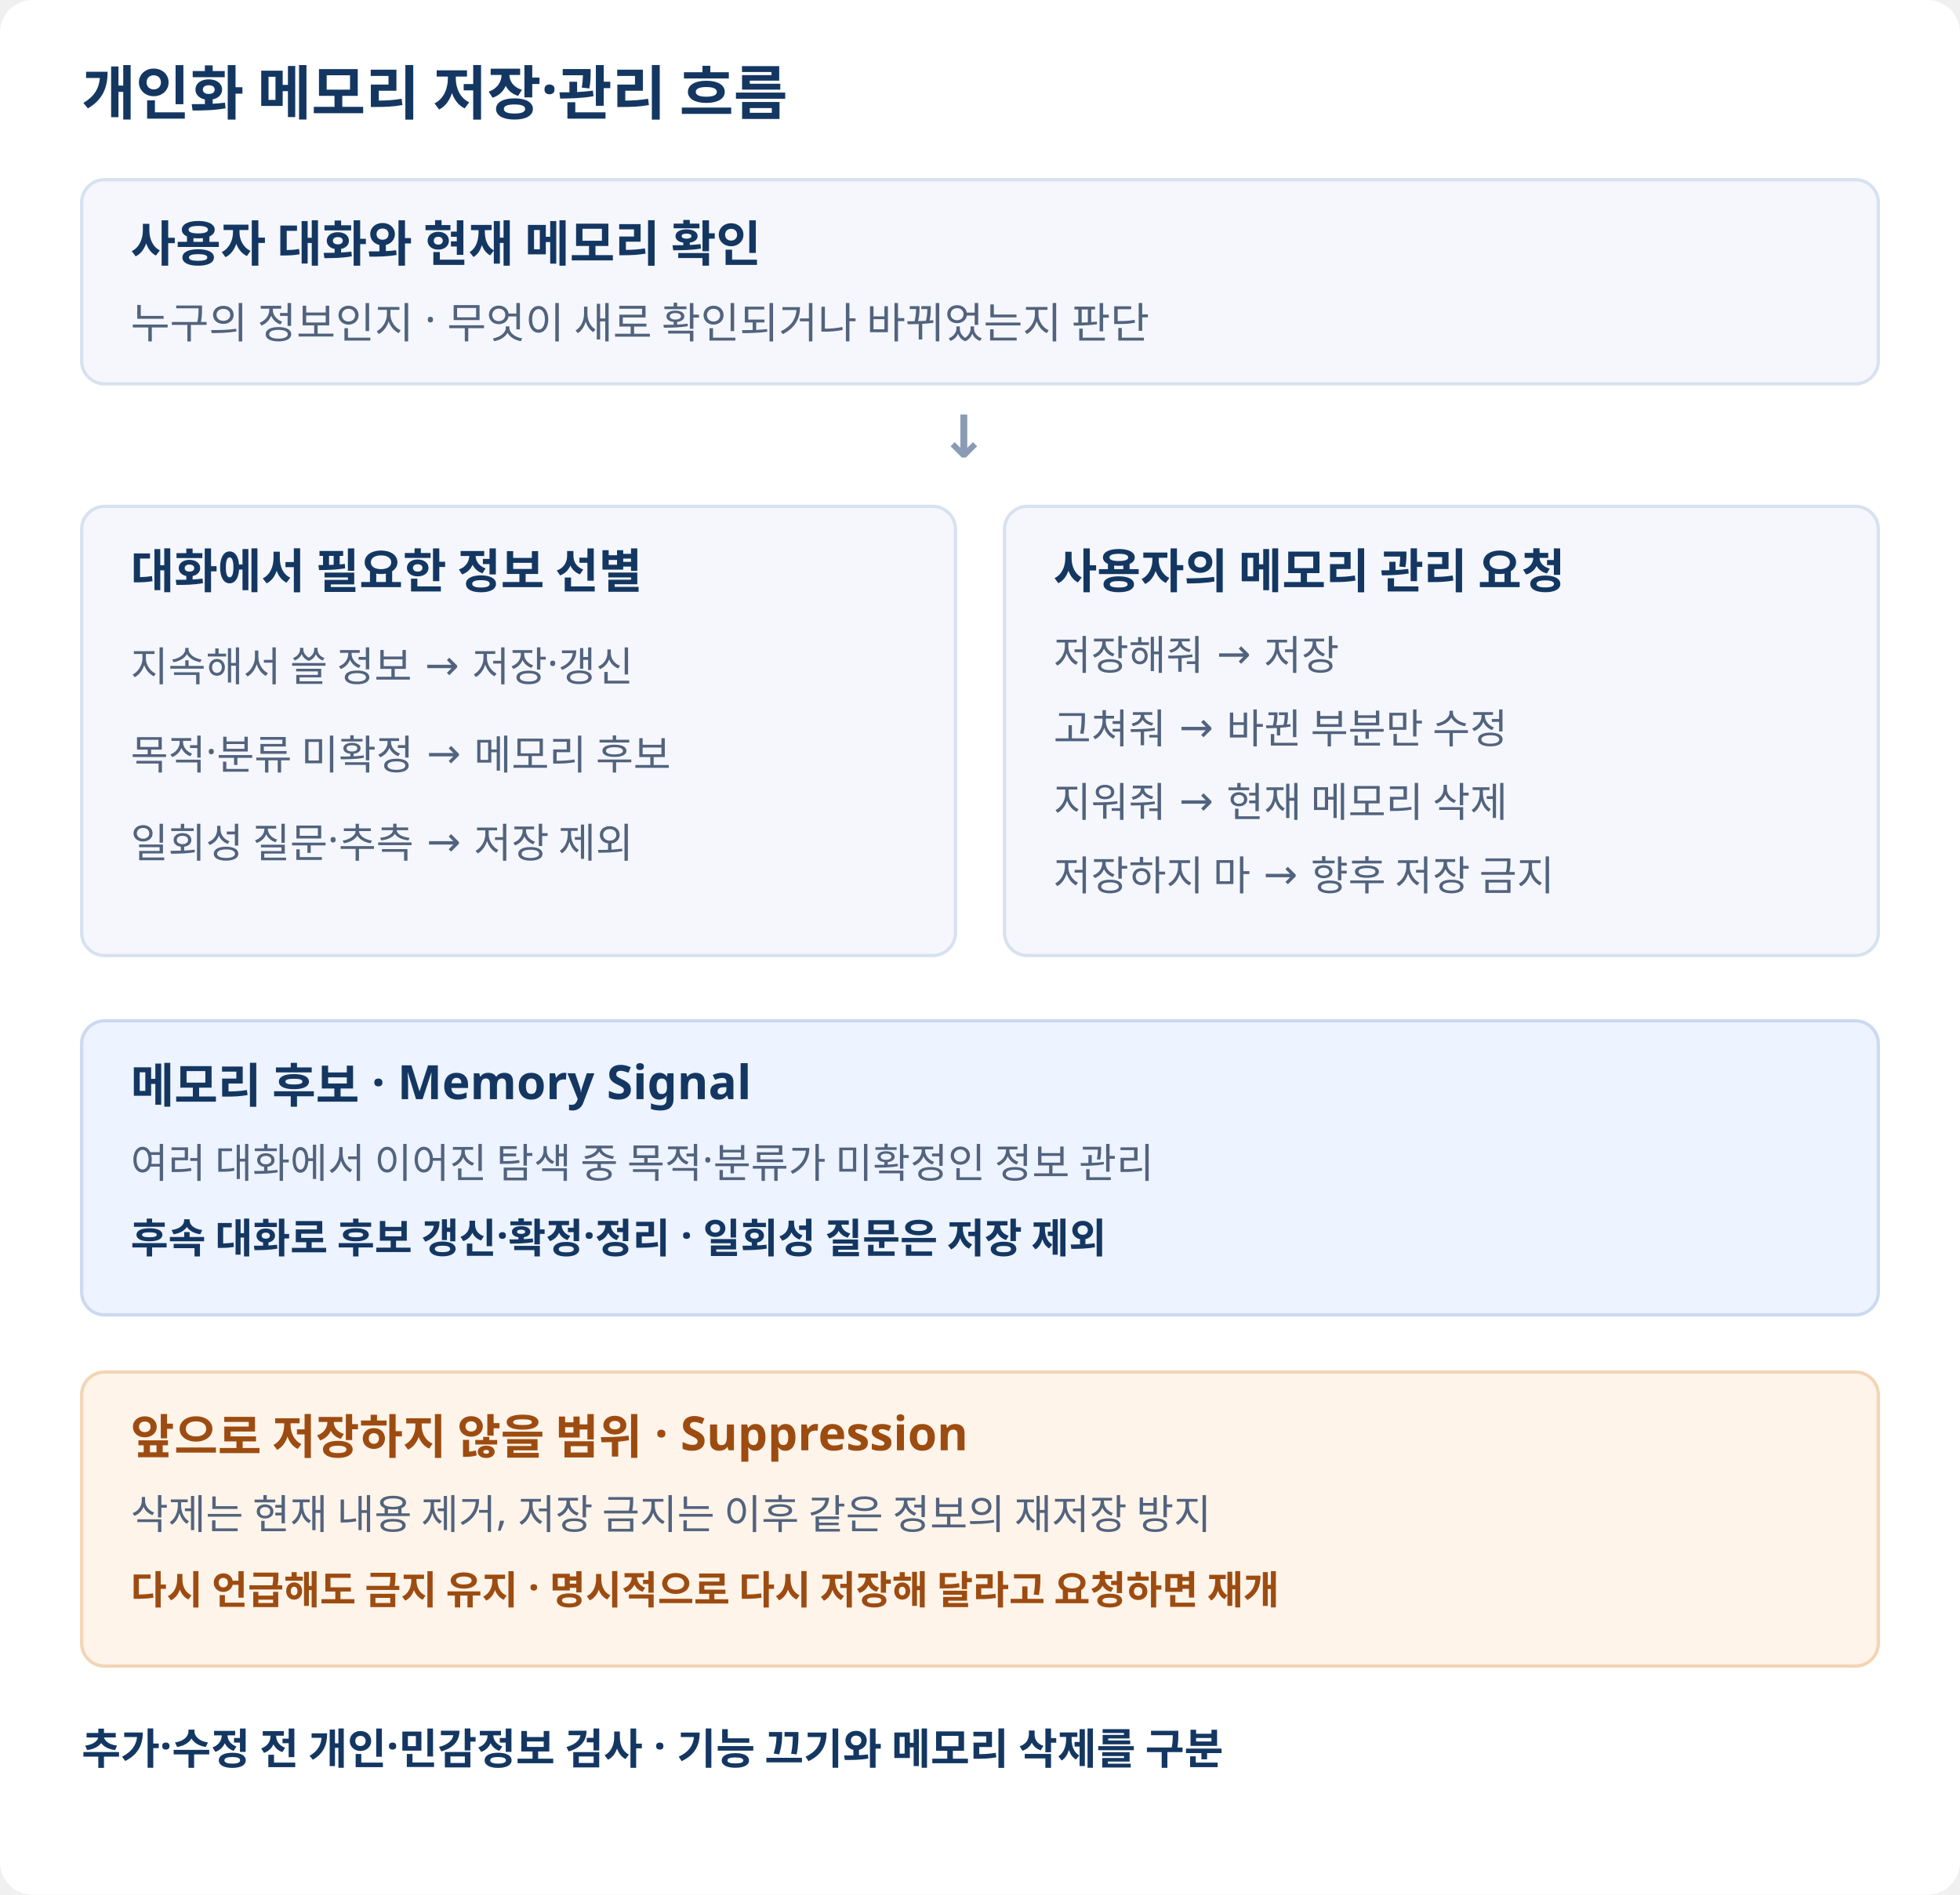
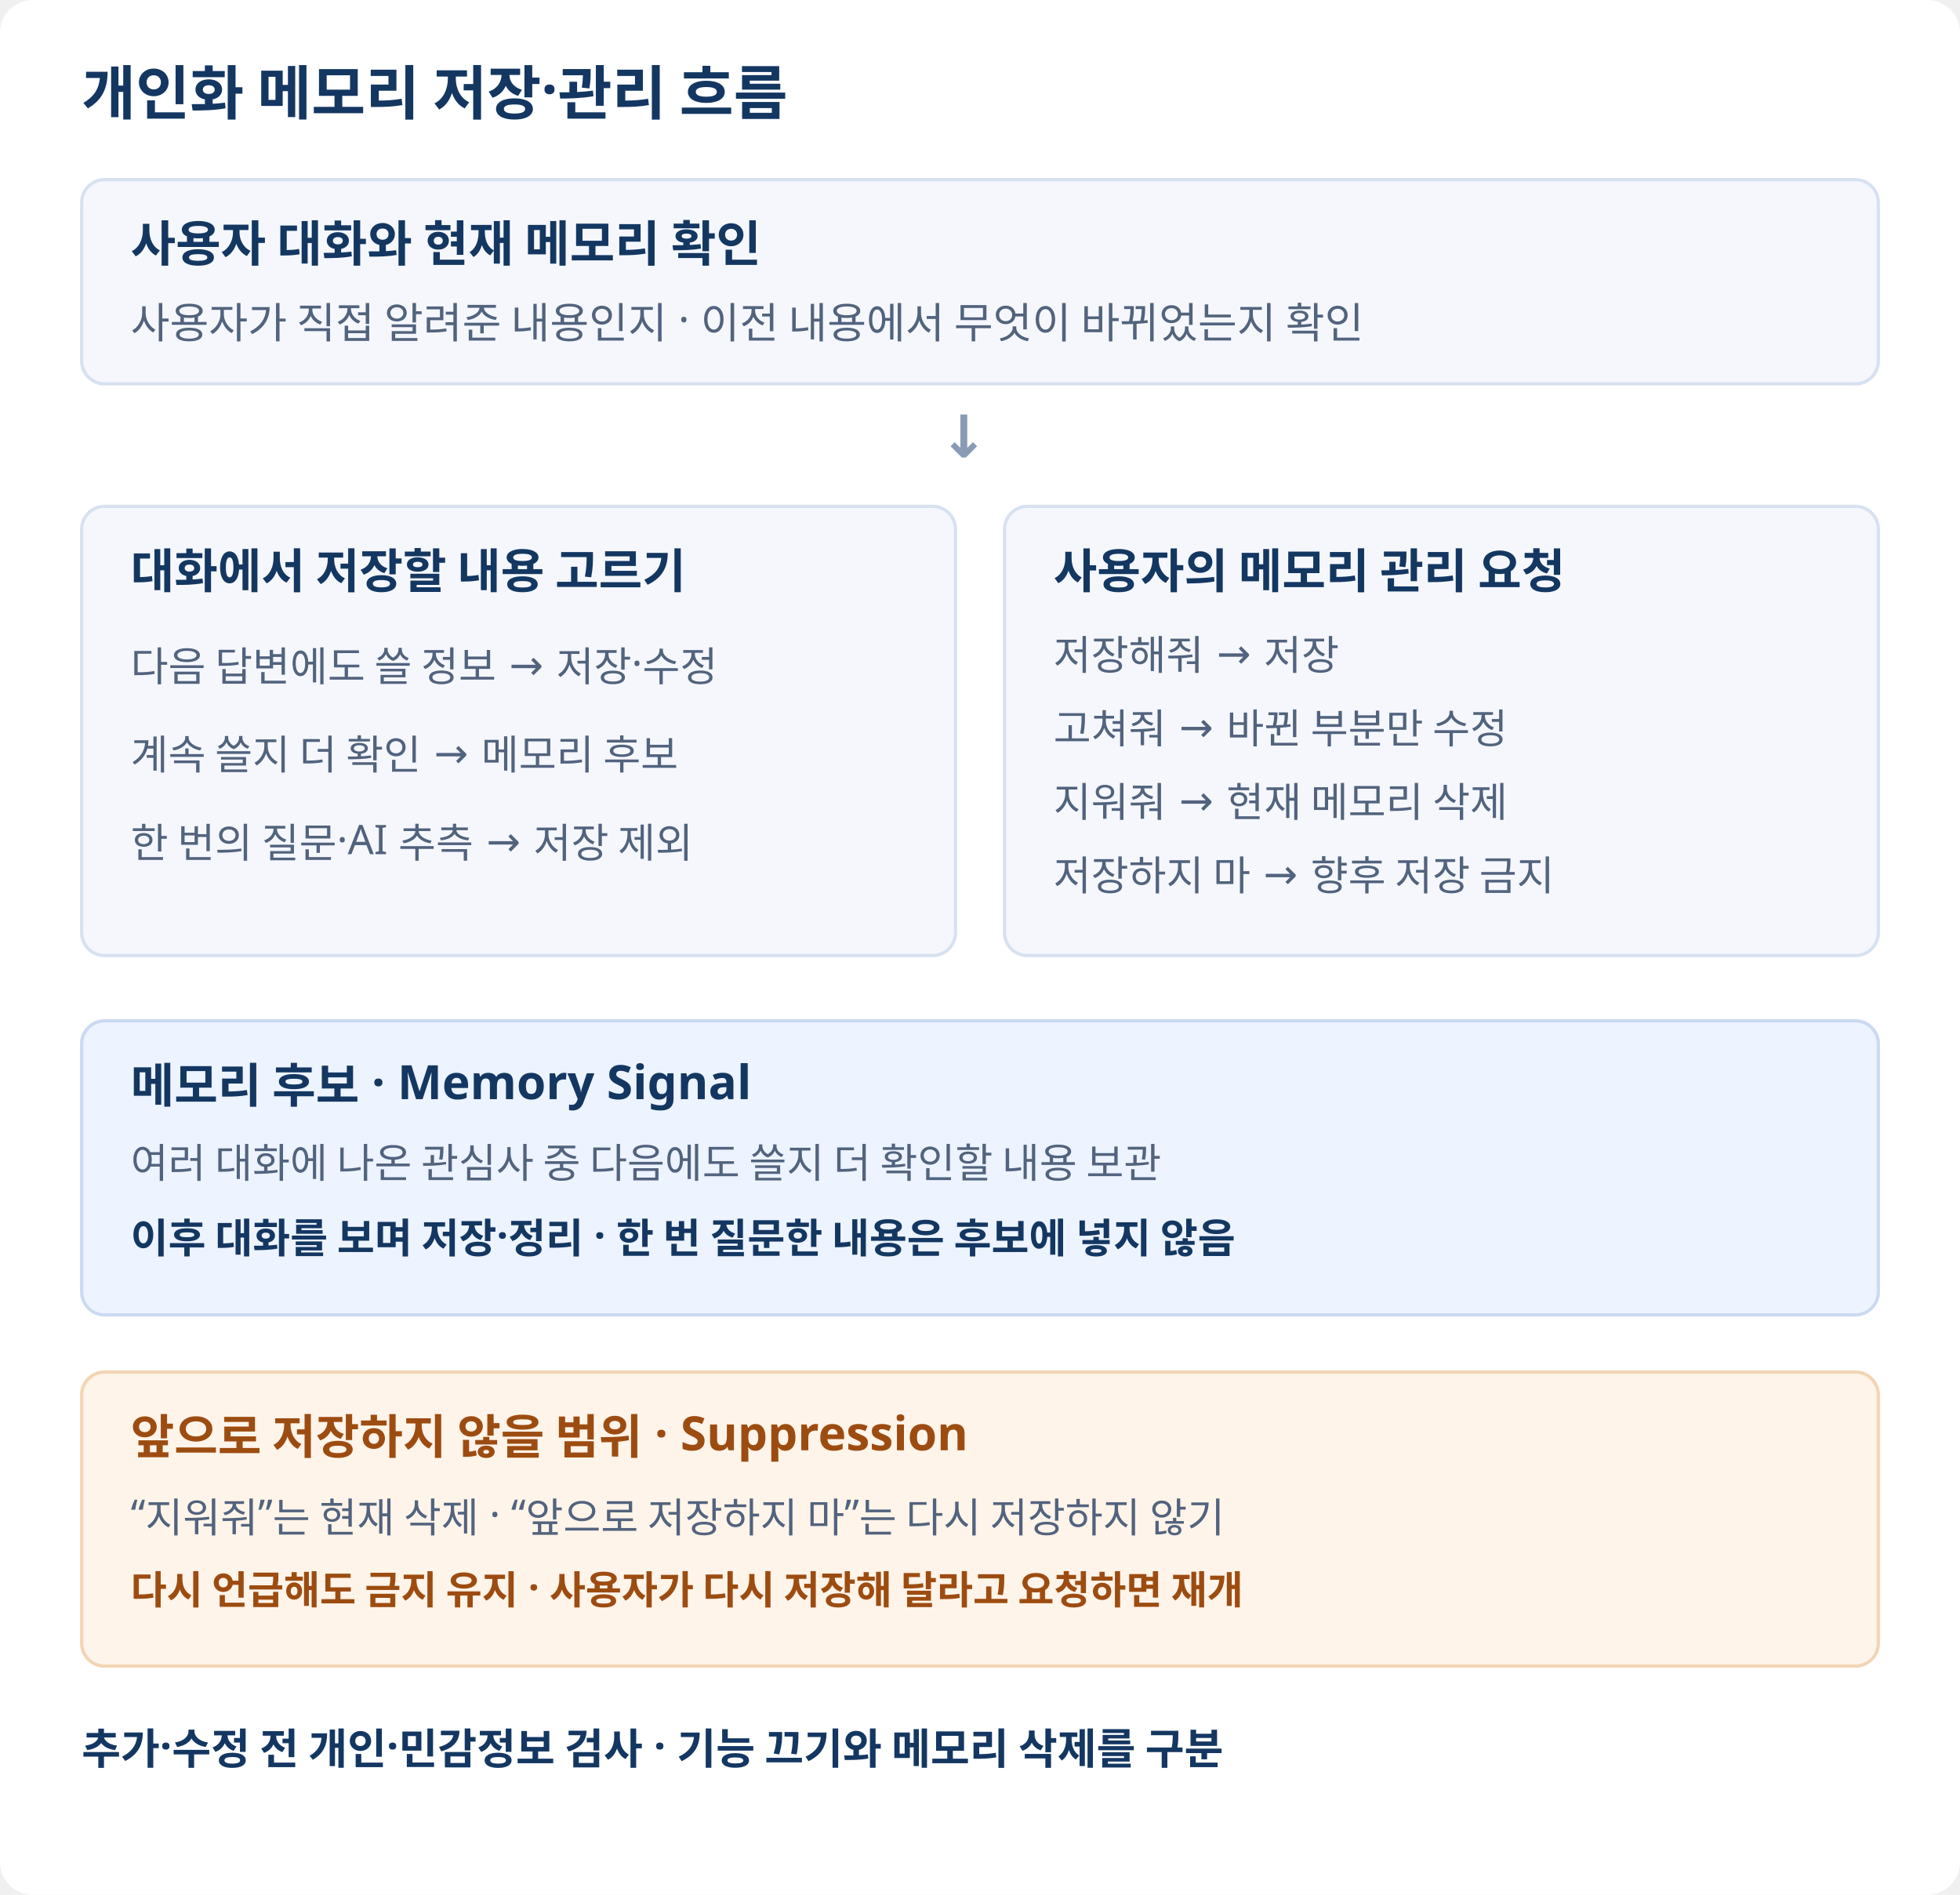
<svg xmlns="http://www.w3.org/2000/svg" width="1200" height="1160" viewBox="0 0 1200 1160">
  <rect width="1200" height="1160" rx="20" fill="white" />
  <g font-family="Pretendard,Apple SD Gothic Neo,Noto Sans KR,sans-serif">
    <text x="50" y="70" font-size="36" fill="#143762" font-weight="750">개인화 메모리 저장·관리 흐름</text>
    <rect x="50" y="110" width="1100" height="125" rx="14" fill="#f5f7fc" stroke="#d7e1f0" stroke-width="2" />
    <text x="80" y="160" font-size="30" fill="#143762" font-weight="700">사용자 대화와 현재 메모리 확인</text>
-     <text x="80" y="207" font-size="26" fill="#52637e" font-weight="400">누구의 정보인지 · 무엇이 새로 확인되거나 바뀌었는지 판단</text>
+     <text x="80" y="207" font-size="26" fill="#52637e" font-weight="400">사용자가 직접 알려준 내용인지 · 이전 내용에서 무엇이 바뀌었는지 확인</text>
    <text x="575" y="280" font-size="36" fill="#8a9bb6" font-weight="600">↓</text>
    <rect x="50" y="310" width="535" height="275" rx="14" fill="#f5f7fc" stroke="#d7e1f0" stroke-width="2" />
    <rect x="615" y="310" width="535" height="275" rx="14" fill="#f5f7fc" stroke="#d7e1f0" stroke-width="2" />
-     <text x="80" y="360" font-size="29" fill="#143762" font-weight="700">대화에서 필요한 정보 선별</text>
-     <text x="80" y="417" font-size="25" fill="#52637e" font-weight="400">지속해서 쓸 정보 → 저장·갱신</text>
-     <text x="80" y="471" font-size="25" fill="#52637e" font-weight="400">목적·분류 미확정 → 메모리 후보</text>
-     <text x="80" y="525" font-size="25" fill="#52637e" font-weight="400">일회성 질문·추측 → 저장 제외</text>
+     <text x="80" y="360" font-size="29" fill="#143762" font-weight="700">대화에서 저장할 내용 고르기</text>
+     <text x="80" y="417" font-size="25" fill="#52637e" font-weight="400">다음 답변에도 쓸 정보 → 저장·수정</text>
+     <text x="80" y="471" font-size="25" fill="#52637e" font-weight="400">계속 쓸지 더 확인 → 메모리 후보</text>
+     <text x="80" y="525" font-size="25" fill="#52637e" font-weight="400">한 번의 질문·AI 추측 → 저장 제외</text>
    <text x="645" y="360" font-size="29" fill="#143762" font-weight="700">사용자의 메모리 관리 요청</text>
    <text x="645" y="410" font-size="25" fill="#52637e" font-weight="400">저장해줘 → 저장</text>
    <text x="645" y="455" font-size="25" fill="#52637e" font-weight="400">고쳐줘 → 바뀐 부분만 수정</text>
    <text x="645" y="500" font-size="25" fill="#52637e" font-weight="400">지워줘 → 현재 메모리 삭제</text>
    <text x="645" y="545" font-size="25" fill="#52637e" font-weight="400">저장하지 마 → 향후 저장 금지</text>
    <rect x="50" y="625" width="1100" height="180" rx="14" fill="#edf3ff" stroke="#cbd9f1" stroke-width="2" />
    <text x="80" y="675" font-size="29" fill="#143762" font-weight="700">메모리 후보 · Memory Signal</text>
-     <text x="80" y="721" font-size="25" fill="#52637e" font-weight="400">여러 대화에서 이어진 탐색 중 목적·분류가 미확정인 정보 관리</text>
-     <text x="80" y="767" font-size="25" fill="#143762" font-weight="600">후속 대화로 후보 갱신·확정·정리 · 일회성 질문은 저장 제외</text>
+     <text x="80" y="721" font-size="25" fill="#52637e" font-weight="400">여러 대화에 나온 관심사 중 다음에도 쓸지 더 확인할 내용 보관</text>
+     <text x="80" y="767" font-size="25" fill="#143762" font-weight="600">이후 대화를 보며 저장·정리 · 한 번 질문한 내용은 후보에 넣지 않음</text>
    <rect x="50" y="840" width="1100" height="180" rx="14" fill="#fff4e9" stroke="#f3d4b4" stroke-width="2" />
    <text x="80" y="890" font-size="29" fill="#9d4c11" font-weight="700">앞으로 저장하지 않을 범위 · Suppression</text>
-     <text x="80" y="936" font-size="25" fill="#52637e" font-weight="400">삭제는 현재 내용 제거, 저장 금지는 이후 같은 정보의 재저장 방지</text>
-     <text x="80" y="982" font-size="24" fill="#9d4c11" font-weight="600">다시 언급해도 금지 유지 · 명시적으로 다시 저장해 달라고 요청하면 재개</text>
+     <text x="80" y="936" font-size="25" fill="#52637e" font-weight="400">“지워줘”는 현재 삭제 · “앞으로 저장하지 마”는 다시 저장하지 않기</text>
+     <text x="80" y="982" font-size="24" fill="#9d4c11" font-weight="600">다시 언급해도 금지 유지 · 사용자가 다시 저장해 달라고 요청하면 재개</text>
    <text x="50" y="1080" font-size="26" fill="#143762" font-weight="600">추가·수정 전 개인·민감정보 검사 · 기능 끄기와 메모리 삭제를 구분</text>
  </g>
</svg>
